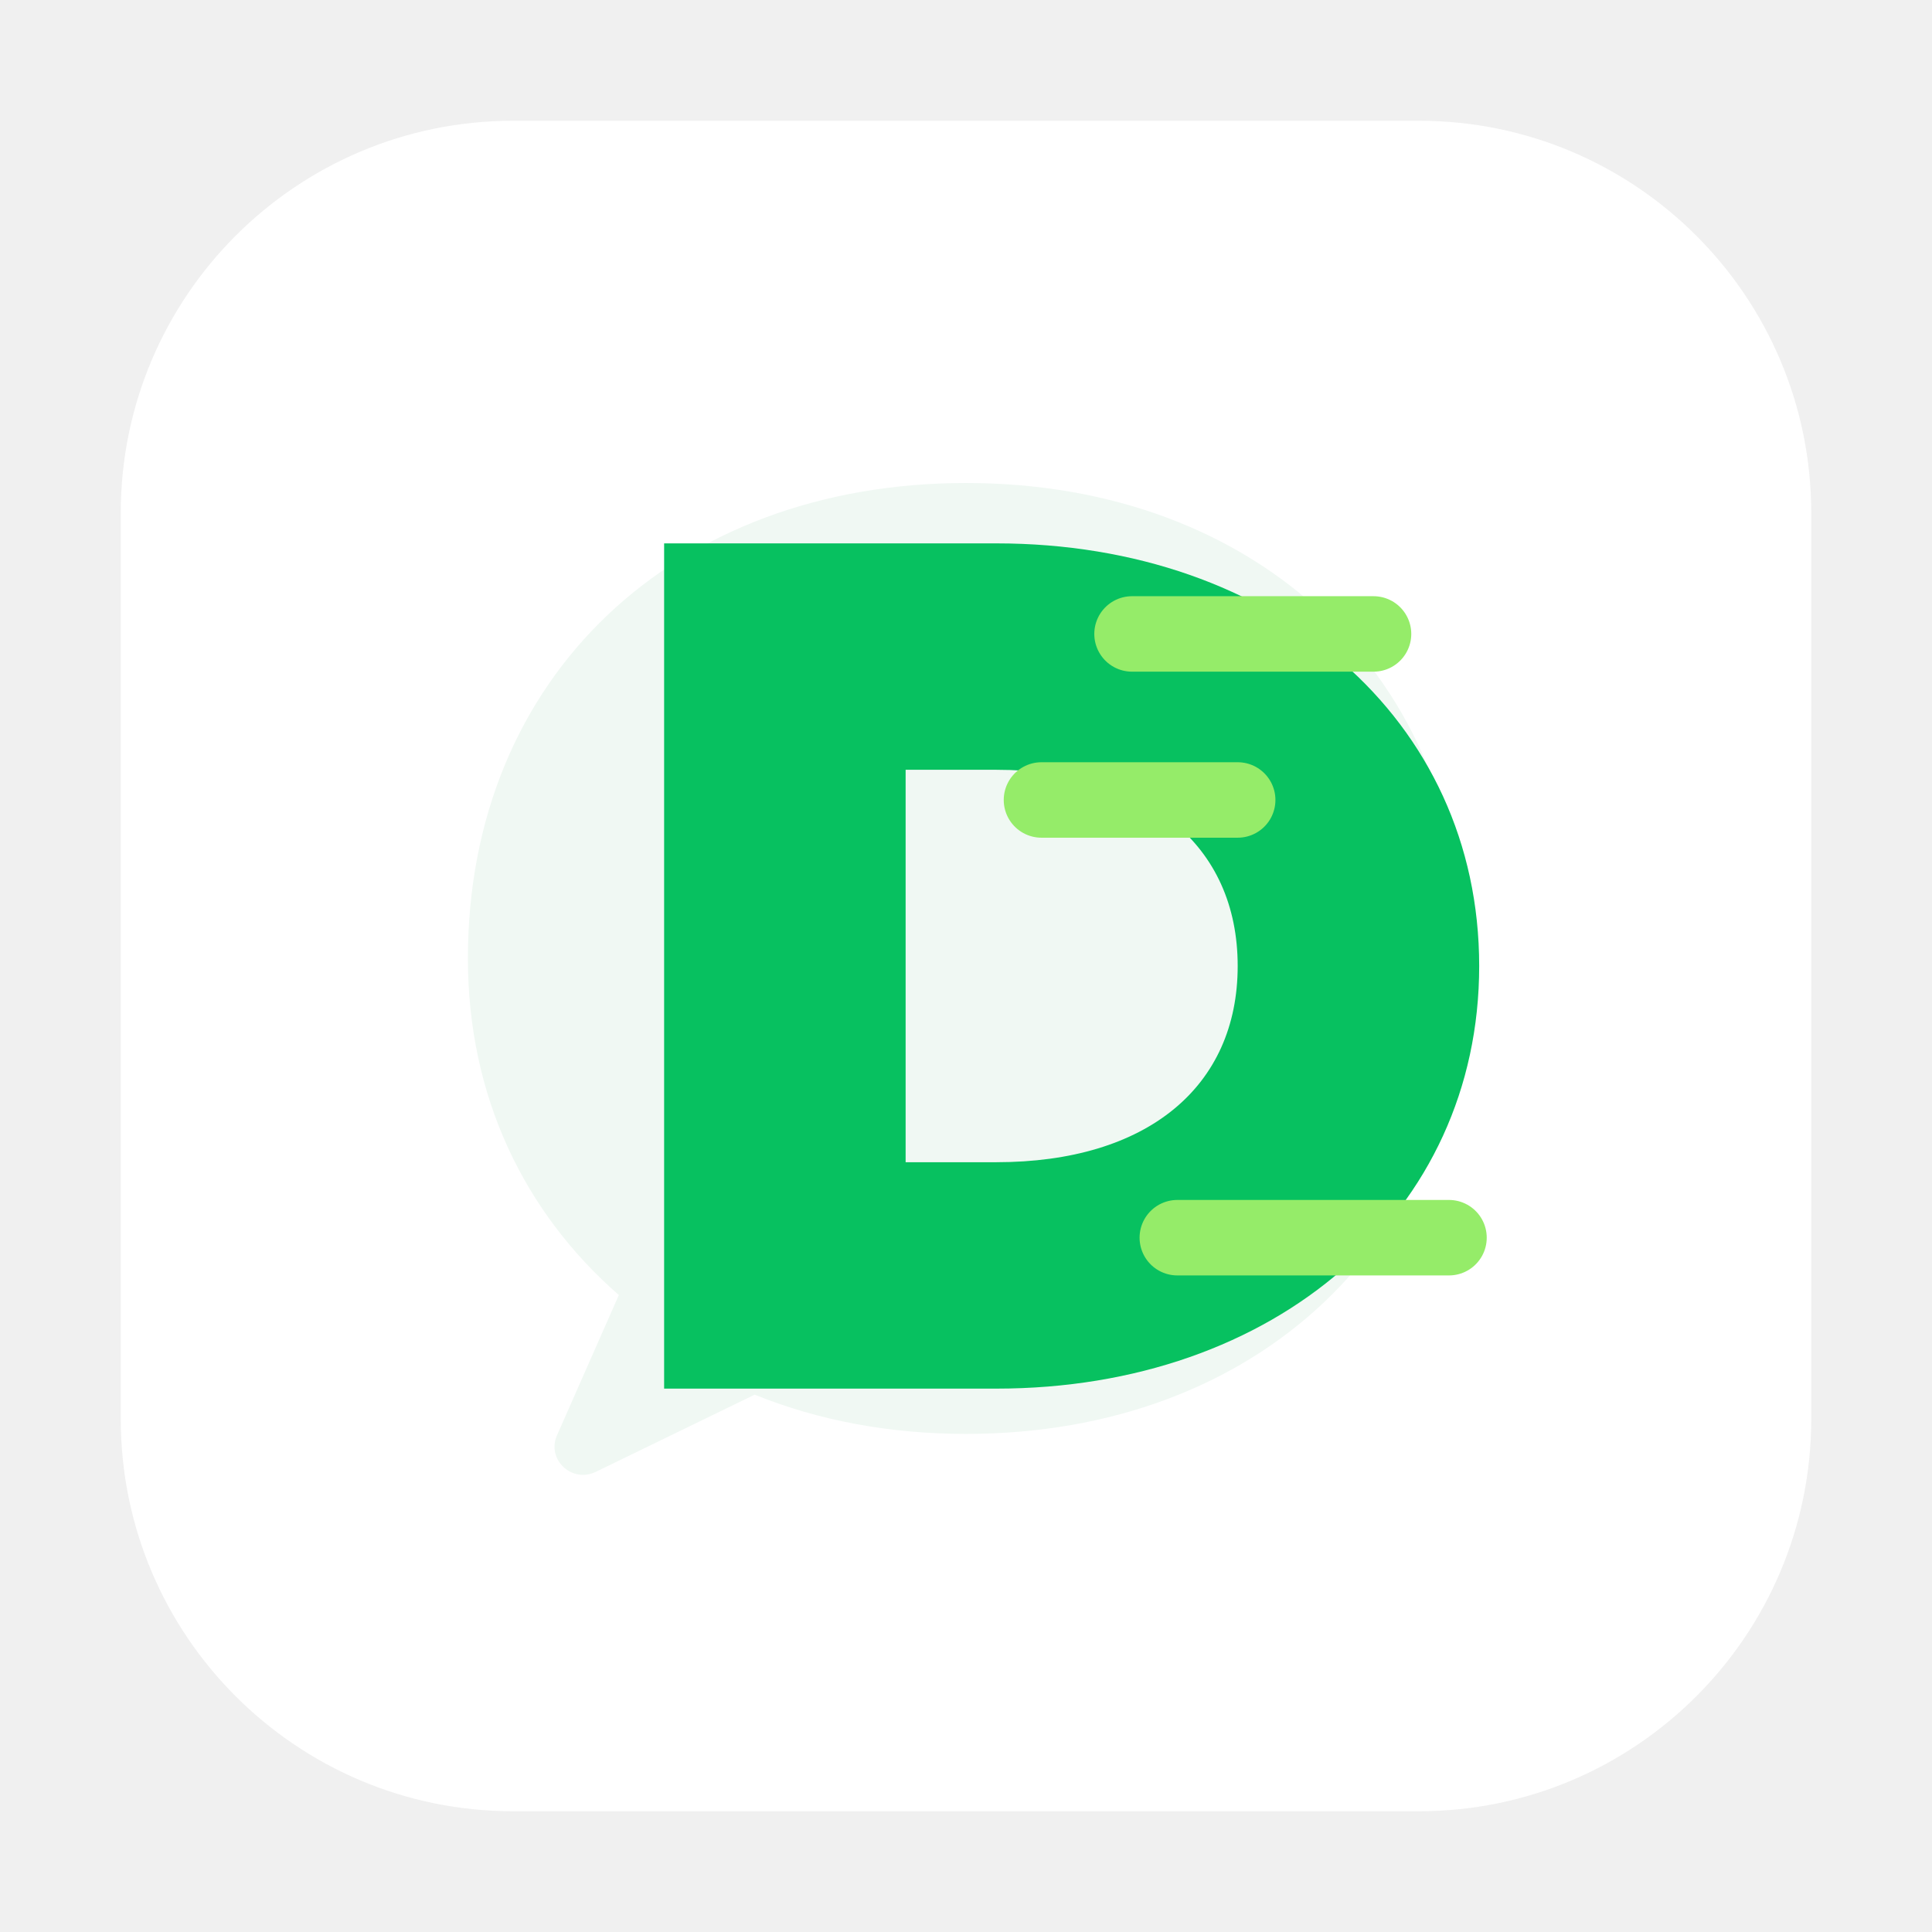
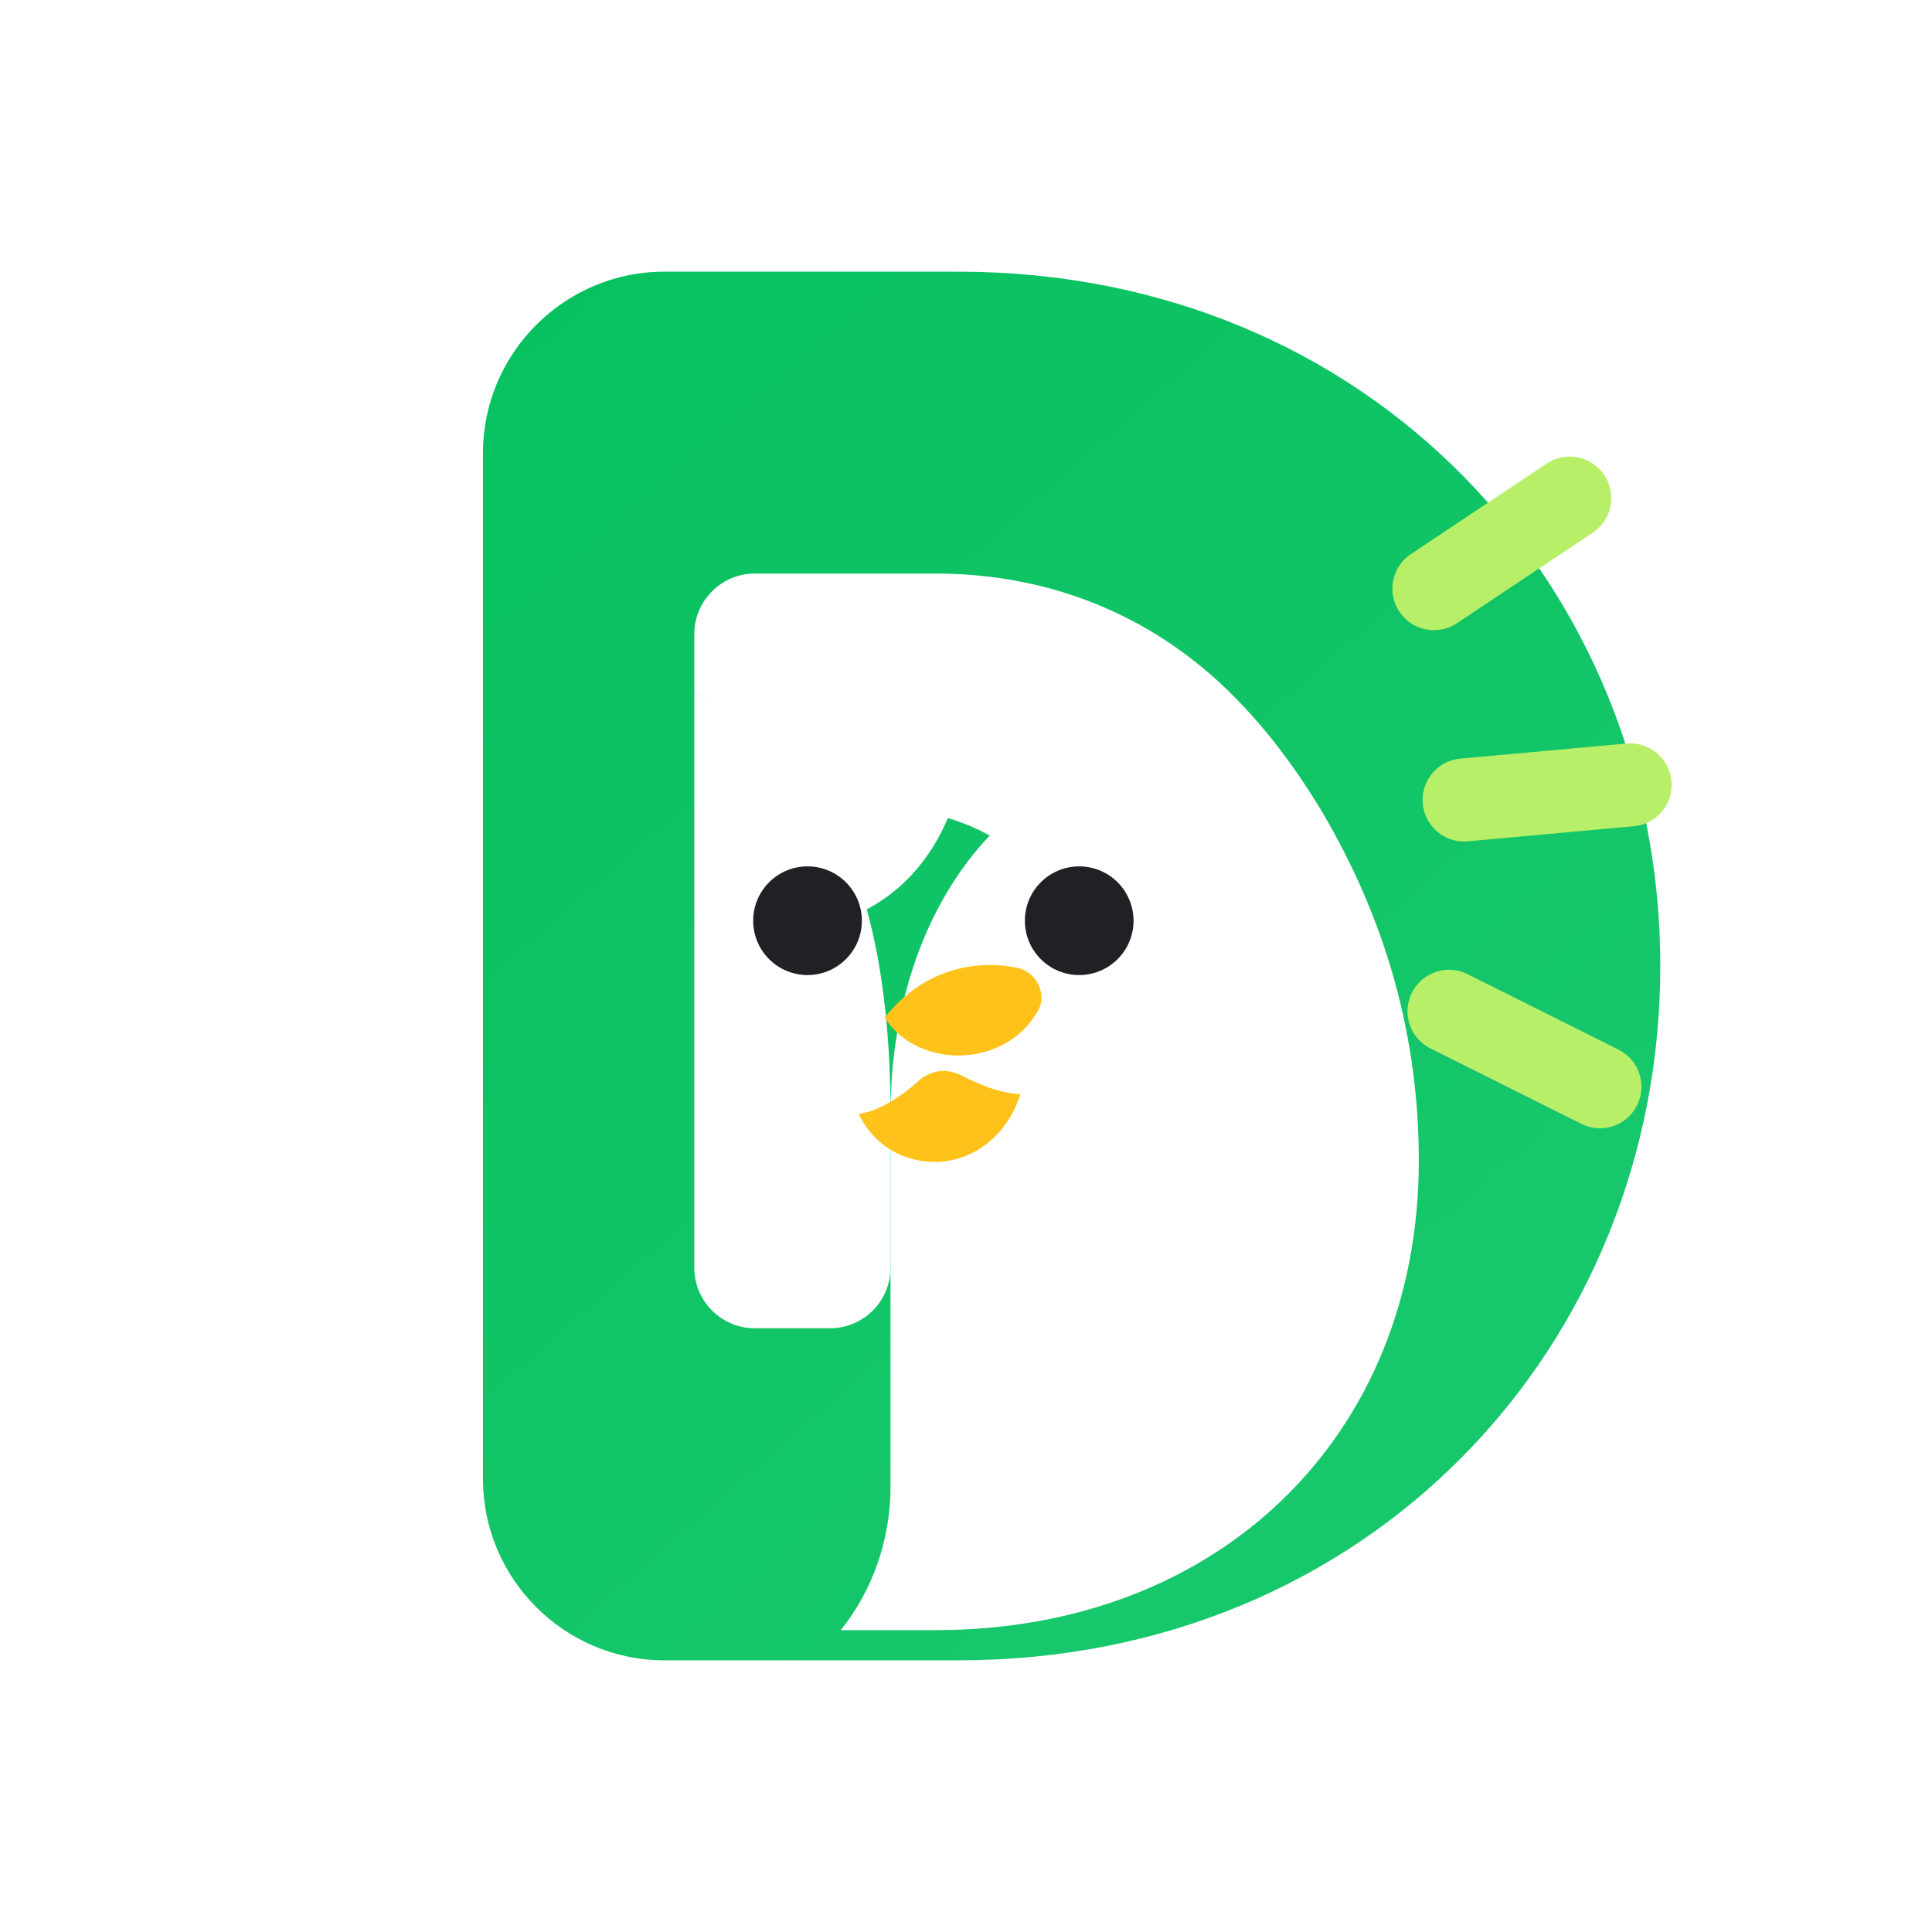
<svg xmlns="http://www.w3.org/2000/svg" width="128" height="128" viewBox="0 0 128 128" role="img" aria-labelledby="title desc">
-   <rect x="8" y="8" width="112" height="112" rx="26" fill="#ffffff" />
-   <path d="M31 63.5C31 44.8 44.7 32 64 32C83.3 32 97 44.8 97 63.5C97 82.2 83.3 95 64 95C58.9 95 54.2 94.1 50 92.4L39.5 97.5C37.9 98.3 36.2 96.7 36.9 95.1L41 85.8C34.7 80.3 31 72.6 31 63.5Z" fill="#f0f8f3" />
-   <path d="M44 36H66C84.5 36 98 47.7 98 64C98 80.3 84.5 92 66 92H44V36ZM60 51V77H66C76 77 82 72 82 64C82 56 76 51 66 51H60Z" fill="#07c160" />
-   <path d="M75 42H91" stroke="#95ec69" stroke-width="5" stroke-linecap="round" />
-   <path d="M69 53H82" stroke="#95ec69" stroke-width="5" stroke-linecap="round" />
-   <path d="M78 82H96" stroke="#95ec69" stroke-width="5" stroke-linecap="round" />
+   <defs>
+     <linearGradient id="ddzhilian-favicon-gradient" x1="30" y1="24" x2="100" y2="104" gradientUnits="userSpaceOnUse">
+       <stop offset="0" stop-color="#07c160" />
+       <stop offset="1" stop-color="#19c86d" />
+     </linearGradient>
+   </defs>
+   <rect width="128" height="128" fill="#ffffff" />
+   <path d="M32 30C32 23.4 37.4 18 44 18H63.5C90.8 18 110 38.9 110 64C110 89.1 90.8 110 63.5 110H44C37.4 110 32 104.6 32 98V30Z" fill="url(#ddzhilian-favicon-gradient)" />
+   <path d="M46 42C46 39.8 47.8 38 50 38H62C69.6 38 76.2 40.8 81.2 45.6C83.7 48 85.8 50.8 87.6 53.8C82.7 52.2 78.4 52.1 74.8 53.7C75 56.9 74 59.8 71.8 62.2C69.6 58 66.6 55.3 62.8 54.2C61.3 57.7 58.8 60 55.4 61.1C55.3 56.2 53.6 52.1 50.2 48.8C48.8 47.5 47.4 46.5 46 45.9V42Z" fill="#ffffff" />
+   <path d="M46 45.9C54.7 49.6 59 58.9 59 73.8V84C59 86.2 57.2 88 55 88H50C47.8 88 46 86.2 46 84V45.9Z" fill="#ffffff" />
+   <path d="M59 73.8C59 56.4 72.2 44 87.6 53.8C91.9 61.1 94 68.8 94 76.9C94 95.1 80.8 108 62 108H55.7C57.8 105.4 59 102 59 98.5V73.8Z" fill="#ffffff" />
+   <circle cx="53.5" cy="61" r="3.6" fill="#202124" />
+   <circle cx="71.5" cy="61" r="3.6" fill="#202124" />
+   <path d="M58.7 67.3C61 64.5 64.2 63.5 67.3 64.1C68.6 64.3 69.4 65.8 68.8 66.9C66.7 70.8 60.8 70.9 58.6 67.4C58.6 67.4 58.6 67.4 58.7 67.3Z" fill="#ffc21a" />
+   <path d="M61.1 71.4C62.1 70.8 62.9 70.8 64 71.4C65.2 72 66.3 72.4 67.6 72.5C66.6 75.7 63.6 77.6 60.5 76.8C58.9 76.4 57.6 75.3 56.9 73.8C58.3 73.6 59.8 72.6 61.1 71.4Z" fill="#ffc21a" />
+   <path d="M95 39L104 33" stroke="#b7ef68" stroke-width="5.5" stroke-linecap="round" />
+   <path d="M97 53L108 52" stroke="#b7ef68" stroke-width="5.5" stroke-linecap="round" />
+   <path d="M96 67L106 72" stroke="#b7ef68" stroke-width="5.5" stroke-linecap="round" />
</svg>
